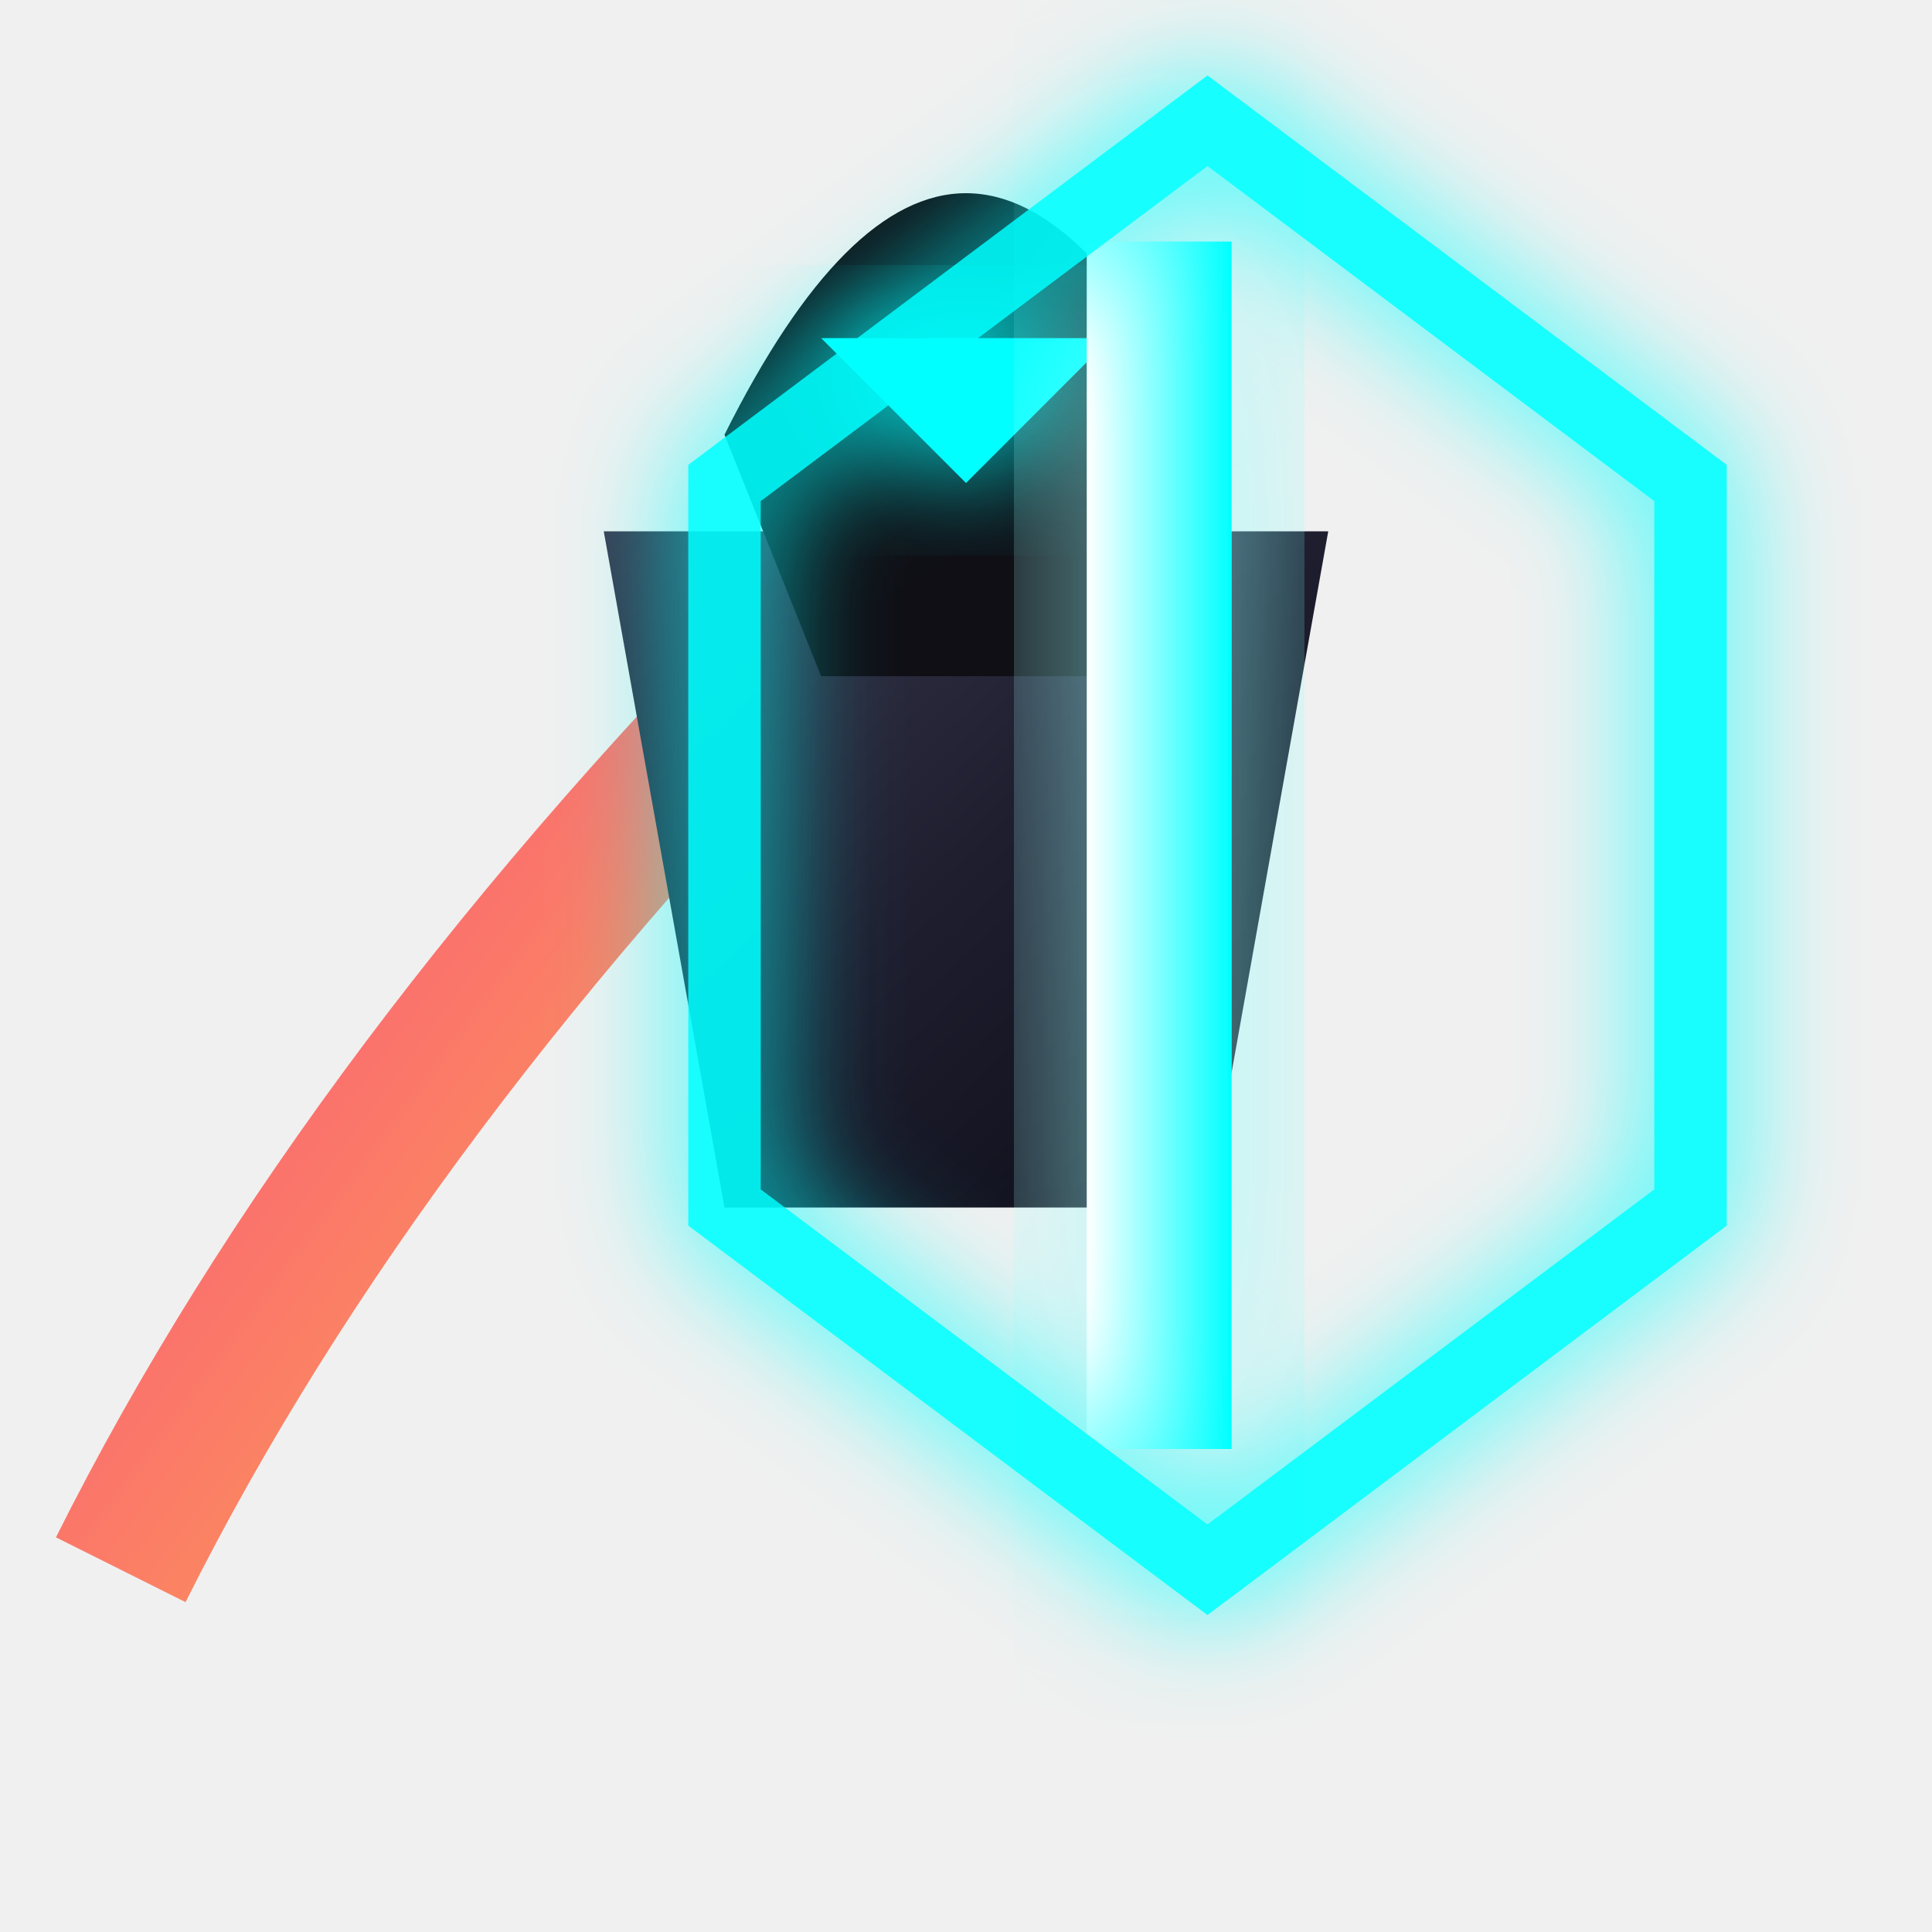
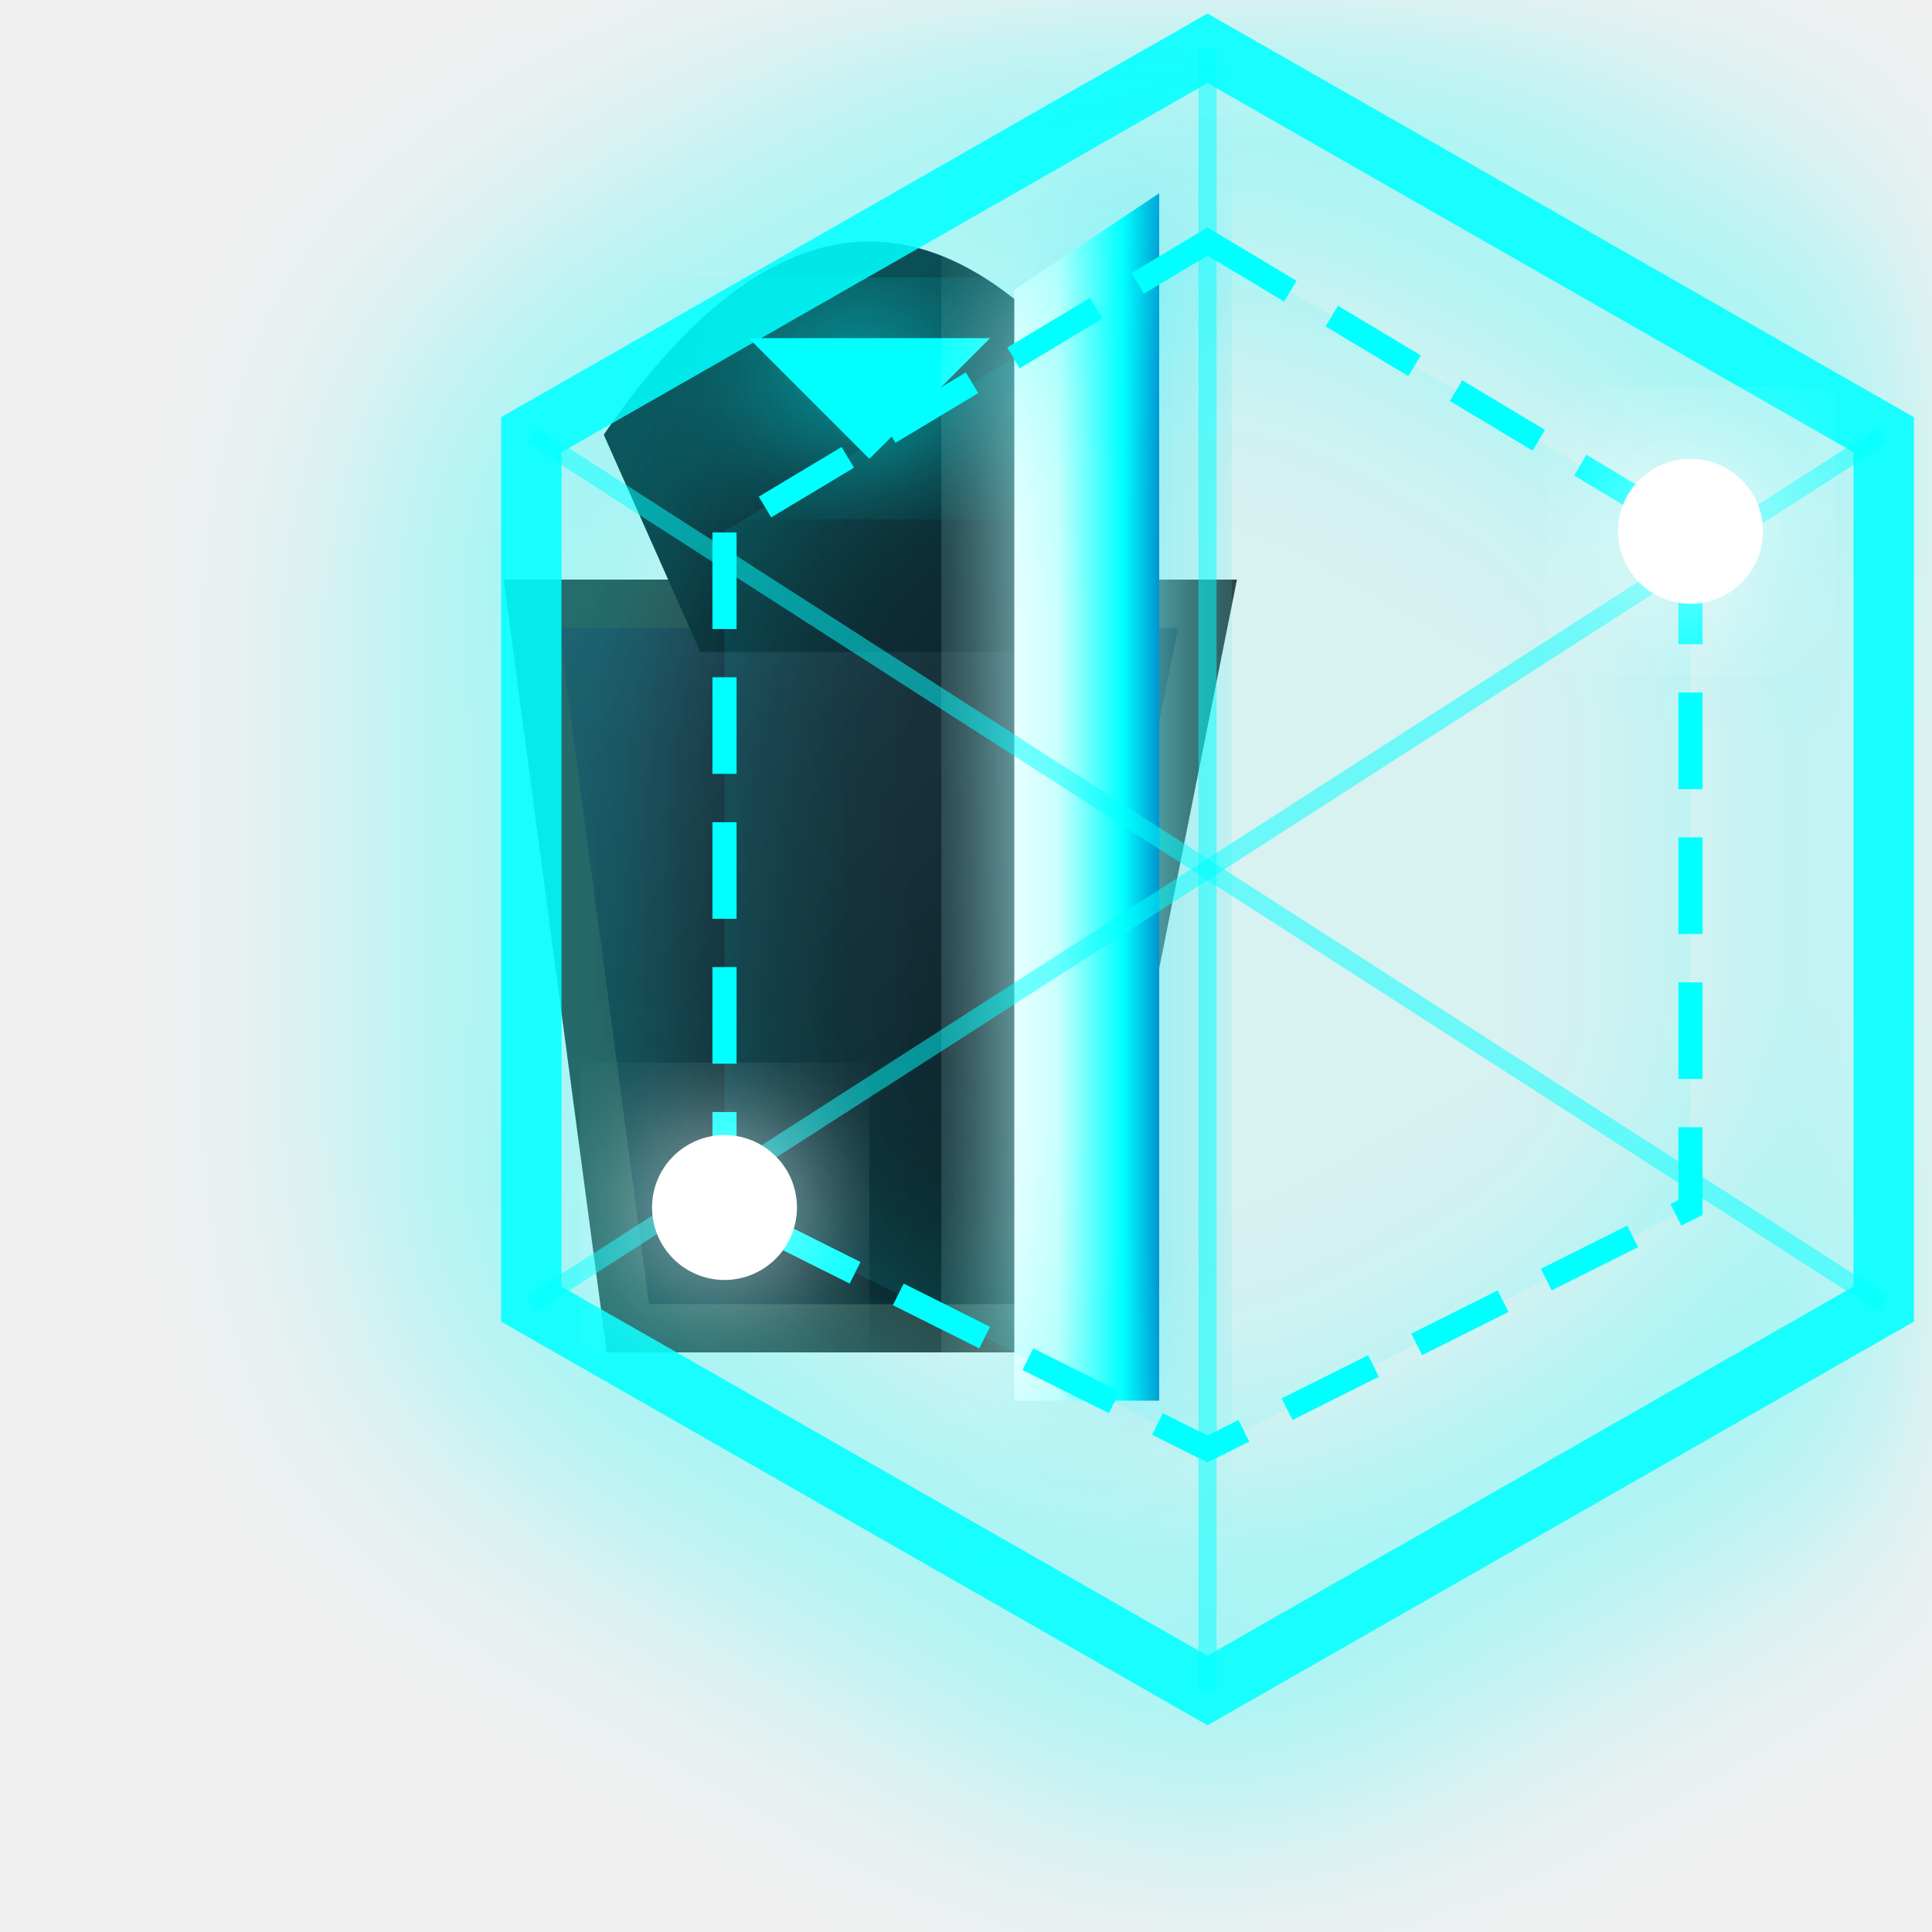
<svg xmlns="http://www.w3.org/2000/svg" viewBox="0 0 80 80" width="80" height="80">
  <defs>
-     <filter id="glow" x="-50%" y="-50%" width="200%" height="200%">
-       <feGaussianBlur stdDeviation="2.5" result="blur" />
-       <feComposite in="SourceGraphic" in2="blur" operator="over" />
+     <filter id="cyanGlow" x="-50%" y="-50%" width="200%" height="200%">
+       <feGaussianBlur stdDeviation="3" result="blur" />
+       <feMerge>
+         <feMergeNode in="blur" />
+         <feMergeNode in="SourceGraphic" />
+       </feMerge>
    </filter>
-     <filter id="heavyGlow" x="-50%" y="-50%" width="200%" height="200%">
-       <feGaussianBlur stdDeviation="5" result="blur" />
-       <feComposite in="SourceGraphic" in2="blur" operator="over" />
+     <filter id="heavyCyanGlow" x="-80%" y="-80%" width="260%" height="260%">
+       <feGaussianBlur stdDeviation="6" result="blur1" />
+       <feGaussianBlur stdDeviation="2" result="blur2" />
+       <feMerge>
+         <feMergeNode in="blur1" />
+         <feMergeNode in="blur2" />
+         <feMergeNode in="SourceGraphic" />
+       </feMerge>
    </filter>
-     <linearGradient id="metal" x1="0%" y1="0%" x2="100%" y2="100%">
-       <stop offset="0%" stop-color="#3a3a4f" />
-       <stop offset="50%" stop-color="#1e1e2f" />
-       <stop offset="100%" stop-color="#0a0a14" />
+     <filter id="pinkGlow" x="-50%" y="-50%" width="200%" height="200%">
+       <feGaussianBlur stdDeviation="3.5" result="blur" />
+       <feMerge>
+         <feMergeNode in="blur" />
+         <feMergeNode in="SourceGraphic" />
+       </feMerge>
+     </filter>
+     <filter id="greenGlow" x="-50%" y="-50%" width="200%" height="200%">
+       <feGaussianBlur stdDeviation="3" result="blur" />
+       <feMerge>
+         <feMergeNode in="blur" />
+         <feMergeNode in="SourceGraphic" />
+       </feMerge>
+     </filter>
+     <filter id="orangeGlow" x="-50%" y="-50%" width="200%" height="200%">
+       <feGaussianBlur stdDeviation="4.5" result="blur" />
+       <feMerge>
+         <feMergeNode in="blur" />
+         <feMergeNode in="SourceGraphic" />
+       </feMerge>
+     </filter>
+     <linearGradient id="cyberMetal" x1="0%" y1="0%" x2="100%" y2="100%">
+       <stop offset="0%" stop-color="#2a2a3e" />
+       <stop offset="35%" stop-color="#1b1b26" />
+       <stop offset="70%" stop-color="#0e0e16" />
+       <stop offset="100%" stop-color="#050508" />
    </linearGradient>
-     <linearGradient id="blade" x1="0%" y1="0%" x2="100%" y2="0%">
+     <linearGradient id="cyberMetalLight" x1="0%" y1="0%" x2="100%" y2="100%">
+       <stop offset="0%" stop-color="#4e4e6a" />
+       <stop offset="50%" stop-color="#2a2a3c" />
+       <stop offset="100%" stop-color="#14141e" />
+     </linearGradient>
+     <linearGradient id="ninjaBlade" x1="0%" y1="0%" x2="100%" y2="0%">
      <stop offset="0%" stop-color="#ffffff" />
-       <stop offset="100%" stop-color="#00ffff" />
+       <stop offset="30%" stop-color="#dffffc" />
+       <stop offset="75%" stop-color="#00ffff" />
+       <stop offset="100%" stop-color="#0088cc" />
    </linearGradient>
-     <linearGradient id="energy" x1="0%" y1="0%" x2="100%" y2="100%">
+     <linearGradient id="cyberScarf" x1="0%" y1="0%" x2="100%" y2="100%">
      <stop offset="0%" stop-color="#ff0055" />
-       <stop offset="100%" stop-color="#ff9900" />
+       <stop offset="45%" stop-color="#ff3300" />
+       <stop offset="90%" stop-color="#ffcc00" />
+     </linearGradient>
+     <linearGradient id="plasmaBlue" x1="0%" y1="0%" x2="100%" y2="100%">
+       <stop offset="0%" stop-color="#ffffff" />
+       <stop offset="50%" stop-color="#00ffff" />
+       <stop offset="100%" stop-color="#0033aa" />
+     </linearGradient>
+     <linearGradient id="heavyAxe" x1="0%" y1="0%" x2="100%" y2="100%">
+       <stop offset="0%" stop-color="#ff3333" />
+       <stop offset="50%" stop-color="#ff7700" />
+       <stop offset="100%" stop-color="#550000" />
+     </linearGradient>
+     <linearGradient id="ninjaGreen" x1="0%" y1="0%" x2="100%" y2="100%">
+       <stop offset="0%" stop-color="#00ffcc" />
+       <stop offset="60%" stop-color="#00ff55" />
+       <stop offset="100%" stop-color="#003311" />
    </linearGradient>
  </defs>
-   <path d="M 35 25 Q 15 45 5 65" fill="none" stroke="url(#energy)" stroke-width="6" opacity="0.7" />
-   <path d="M 25 22 L 55 22 L 50 50 L 30 50 Z" fill="url(#metal)" />
-   <path d="M 30 18 Q 40 -2 50 18 L 46 28 L 34 28 Z" fill="#0f0f15" />
-   <path d="M 34 14 L 46 14 L 40 20 Z" fill="#00ffff" filter="url(#glow)" />
-   <rect x="45" y="10" width="6" height="50" fill="url(#blade)" filter="url(#heavyGlow)" />
-   <polygon points="50,5 70,20 70,50 50,65 30,50 30,20" fill="none" stroke="#00ffff" stroke-width="3" filter="url(#glow)" opacity="0.9" />
+   <path d="M 22 25 L 50 25 L 44 55 L 26 55 Z" fill="url(#cyberMetal)" stroke="#333" stroke-width="2" />
+   <path d="M 25 18 Q 36 2 47 18 L 43 27 L 29 27 Z" fill="#0f0f18" />
+   <path d="M 31 14 L 36 19 L 41 14 Z" fill="#00ffff" filter="url(#cyanGlow)" />
+   <path d="M 42 12 L 48 8 L 48 58 L 42 58 Z" fill="url(#ninjaBlade)" filter="url(#cyanGlow)" />
+   <polygon points="50,2 78,18 78,54 50,70 22,54 22,18" fill="none" stroke="#00ffff" stroke-width="2.5" filter="url(#heavyCyanGlow)" opacity="0.9" />
+   <polygon points="50,10 70,22 70,50 50,60 30,50 30,22" fill="rgba(0, 255, 255, 0.1)" stroke="#00ffff" stroke-width="1" stroke-dasharray="4 2" />
+   <line x1="50" y1="2" x2="50" y2="70" stroke="#00ffff" stroke-width="0.75" opacity="0.5" />
+   <line x1="22" y1="18" x2="78" y2="54" stroke="#00ffff" stroke-width="0.75" opacity="0.5" />
+   <line x1="22" y1="54" x2="78" y2="18" stroke="#00ffff" stroke-width="0.75" opacity="0.5" />
+   <circle cx="70" cy="22" r="3" fill="#ffffff" filter="url(#cyanGlow)" />
+   <circle cx="30" cy="50" r="3" fill="#ffffff" filter="url(#cyanGlow)" />
</svg>
